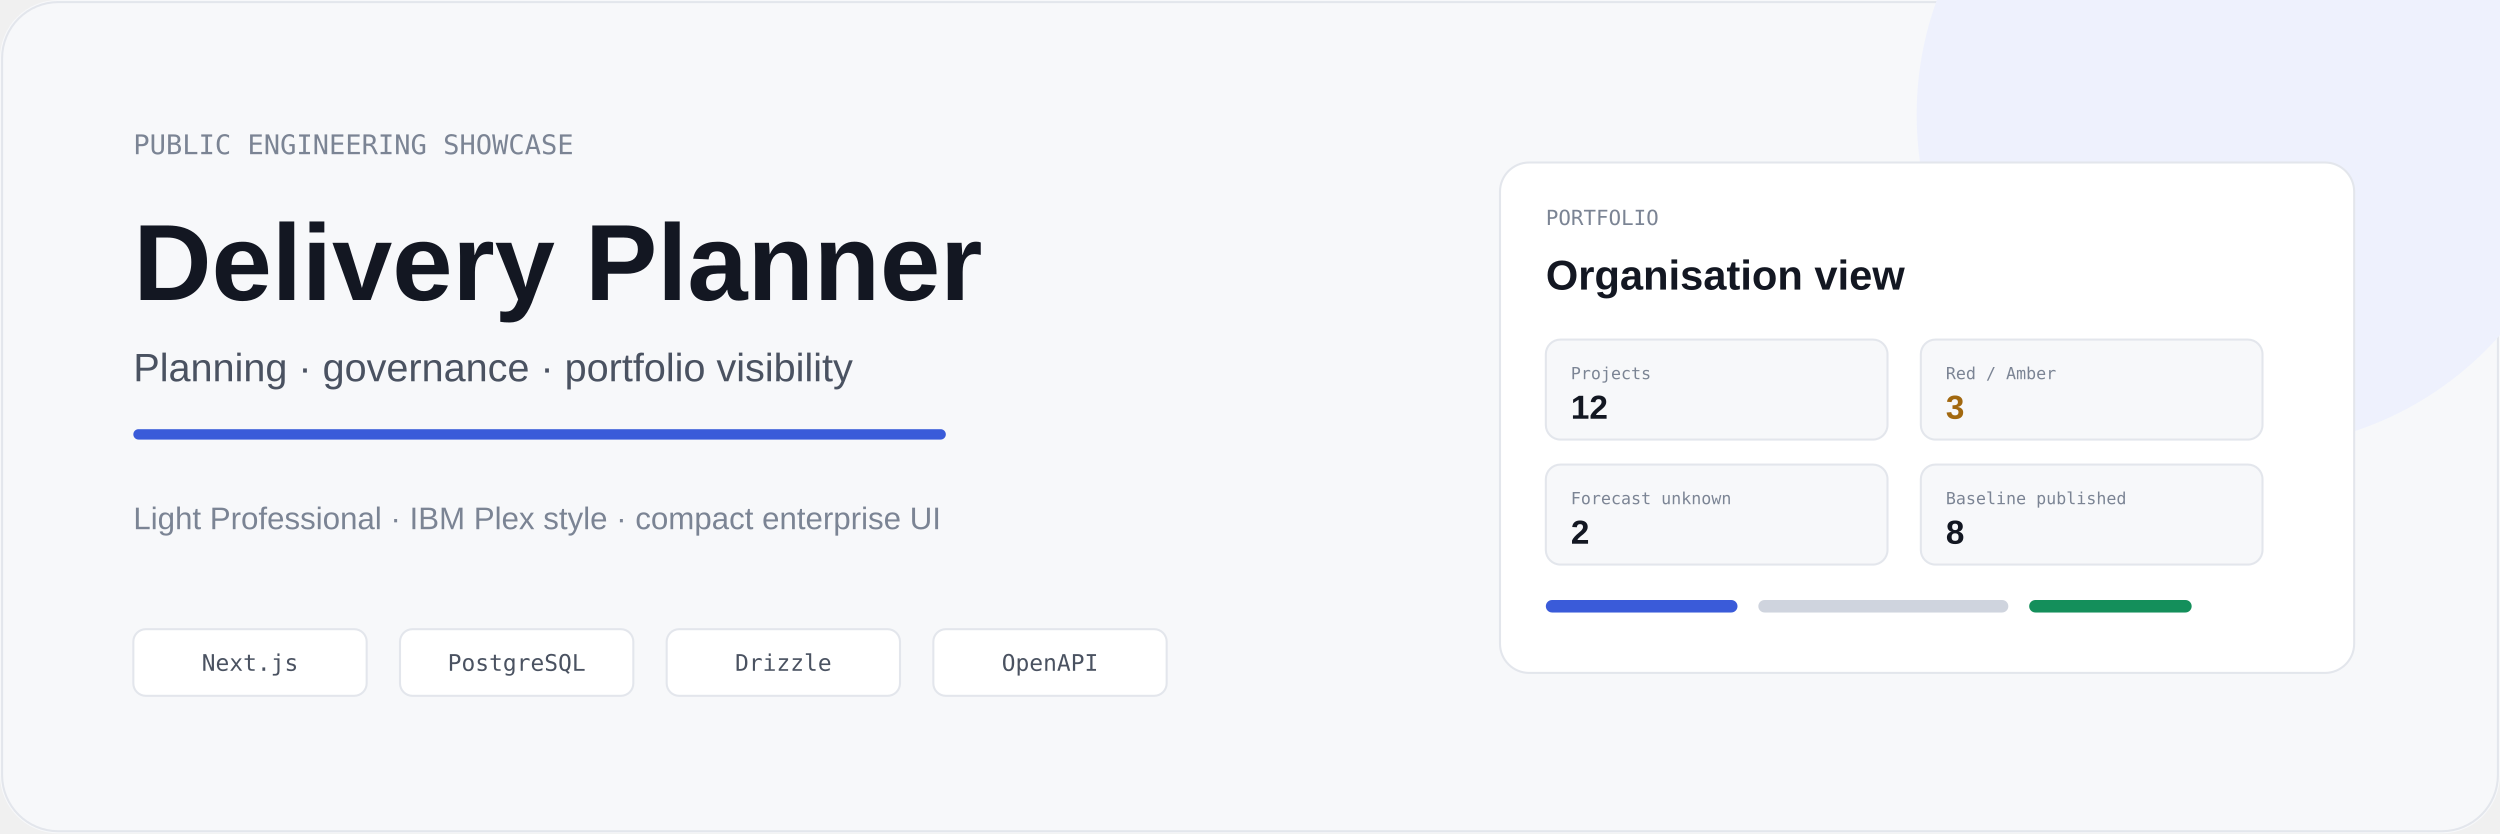
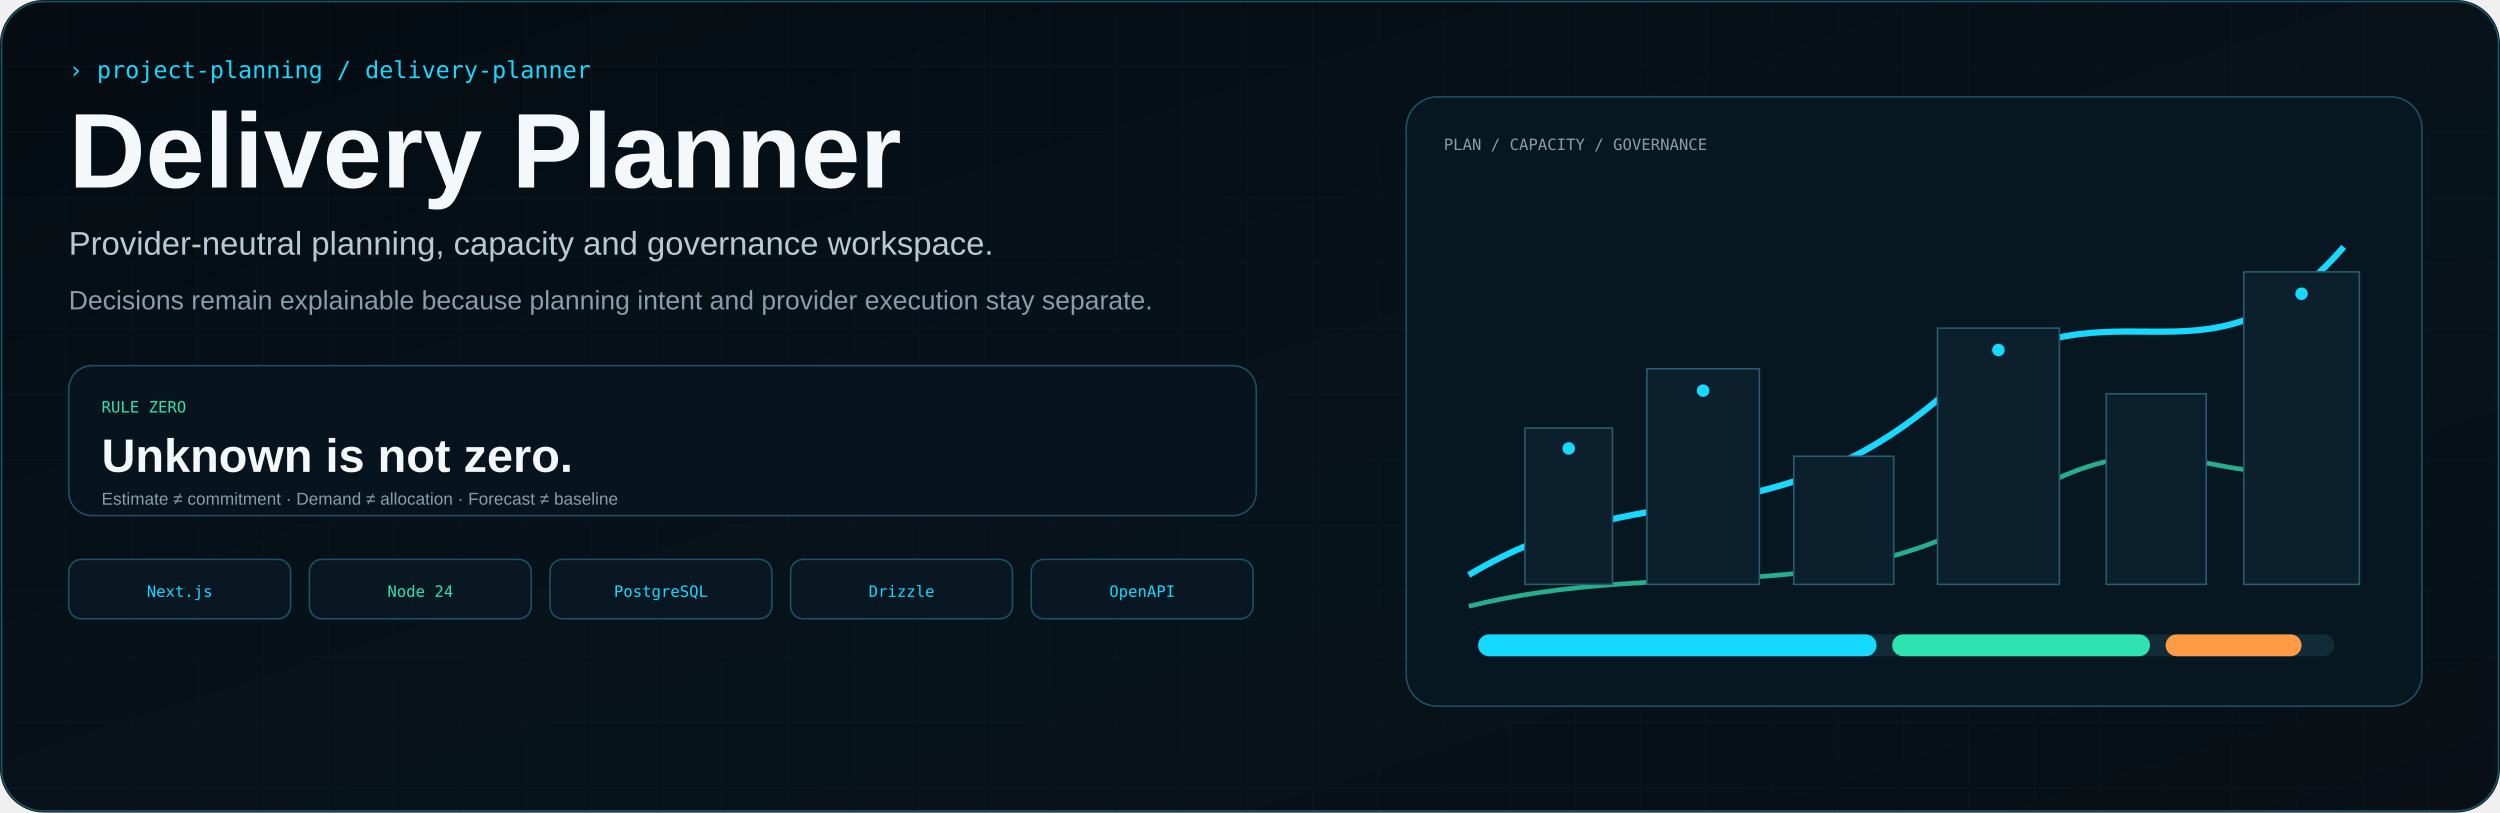
- <svg xmlns="http://www.w3.org/2000/svg" width="1200" height="400" viewBox="0 0 1200 400">
-   <rect width="1200" height="400" rx="28" fill="#f7f8fa" />
-   <rect x="1" y="1" width="1198" height="398" rx="27" fill="none" stroke="#e3e6ec" />
-   <circle cx="1080" cy="55" r="160" fill="#eef1fd" />
-   <text x="64" y="74" fill="#7b8494" font-family="monospace" font-size="13">PUBLIC ENGINEERING SHOWCASE</text>
-   <text x="64" y="144" fill="#131722" font-family="Arial,Helvetica,sans-serif" font-size="52" font-weight="700">Delivery Planner</text>
-   <text x="64" y="183" fill="#4a5261" font-family="Arial,Helvetica,sans-serif" font-size="19">Planning · governance · portfolio visibility</text>
-   <rect x="64" y="206" width="390" height="5" rx="2.5" fill="#3a5bd9" />
-   <text x="64" y="254" fill="#7b8494" font-family="Arial,Helvetica,sans-serif" font-size="15">Light Professional · IBM Plex style · compact enterprise UI</text>
-   <g transform="translate(64 302)">
-     <g transform="translate(0 0)">
-       <rect width="112" height="32" rx="6" fill="#fff" stroke="#e3e6ec" />
-       <text x="56" y="20" text-anchor="middle" fill="#4a5261" font-family="monospace" font-size="11">Next.js</text>
+ <svg xmlns="http://www.w3.org/2000/svg" width="1600" height="520" viewBox="0 0 1600 520">
+   <defs>
+     <linearGradient id="bg" x1="0" y1="0" x2="1" y2="1">
+       <stop stop-color="#050c12" />
+       <stop offset=".6" stop-color="#07131b" />
+       <stop offset="1" stop-color="#090f15" />
+     </linearGradient>
+     <pattern id="grid" width="42" height="42" patternUnits="userSpaceOnUse">
+       <path d="M42 0H0V42" fill="none" stroke="#0d2430" />
+     </pattern>
+   </defs>
+   <rect width="1600" height="520" rx="28" fill="url(#bg)" />
+   <rect width="1600" height="520" rx="28" fill="url(#grid)" opacity=".3" />
+   <rect x="1" y="1" width="1598" height="518" rx="27" fill="none" stroke="#1d5266" />
+   <text x="44" y="50" fill="#16d9ff" font-family="monospace" font-size="15">› project-planning / delivery-planner</text>
+   <text x="44" y="120" fill="#f4f8fb" font-family="Arial" font-size="68" font-weight="800">Delivery Planner</text>
+   <text x="44" y="163" fill="#b8cad4" font-family="Arial" font-size="21">Provider-neutral planning, capacity and governance workspace.</text>
+   <text x="44" y="198" fill="#879eaa" font-family="Arial" font-size="17">Decisions remain explainable because planning intent and provider execution stay separate.</text>
+   <rect x="44" y="234" width="760" height="96" rx="15" fill="#08141d" stroke="#1d5266" />
+   <text x="65" y="264" fill="#2fe3b0" font-family="monospace" font-size="10">RULE ZERO</text>
+   <text x="65" y="302" fill="#f4f8fb" font-family="Arial" font-size="30" font-weight="800">Unknown is not zero.</text>
+   <text x="65" y="323" fill="#879eaa" font-family="Arial" font-size="11">Estimate ≠ commitment · Demand ≠ allocation · Forecast ≠ baseline</text>
+   <g transform="translate(44 358)">
+     <rect width="142" height="38" rx="8" fill="#081722" stroke="#1d5266" />
+     <text x="71" y="24" text-anchor="middle" fill="#16d9ff" font-family="monospace" font-size="10">Next.js</text>
+   </g>
+   <g transform="translate(198 358)">
+     <rect width="142" height="38" rx="8" fill="#081722" stroke="#1d5266" />
+     <text x="71" y="24" text-anchor="middle" fill="#2fe3b0" font-family="monospace" font-size="10">Node 24</text>
+   </g>
+   <g transform="translate(352 358)">
+     <rect width="142" height="38" rx="8" fill="#081722" stroke="#1d5266" />
+     <text x="71" y="24" text-anchor="middle" fill="#16d9ff" font-family="monospace" font-size="10">PostgreSQL</text>
+   </g>
+   <g transform="translate(506 358)">
+     <rect width="142" height="38" rx="8" fill="#081722" stroke="#1d5266" />
+     <text x="71" y="24" text-anchor="middle" fill="#16d9ff" font-family="monospace" font-size="10">Drizzle</text>
+   </g>
+   <g transform="translate(660 358)">
+     <rect width="142" height="38" rx="8" fill="#081722" stroke="#1d5266" />
+     <text x="71" y="24" text-anchor="middle" fill="#16d9ff" font-family="monospace" font-size="10">OpenAPI</text>
+   </g>
+   <g transform="translate(900 62)">
+     <rect width="650" height="390" rx="20" fill="#071722" stroke="#1d5266" />
+     <text x="24" y="34" fill="#879eaa" font-family="monospace" font-size="10">PLAN / CAPACITY / GOVERNANCE</text>
+     <path d="M40 306 C150 240 230 286 340 194 S508 202 600 96" fill="none" stroke="#16d9ff" stroke-width="4" />
+     <path d="M40 326 C170 294 276 330 386 261 S520 266 600 228" fill="none" stroke="#2fe3b0" stroke-width="3" opacity=".75" />
+     <g fill="#0b202c" stroke="#2b5c70">
+       <rect x="76" y="212" width="56" height="100" />
+       <rect x="154" y="174" width="72" height="138" />
+       <rect x="248" y="230" width="64" height="82" />
+       <rect x="340" y="148" width="78" height="164" />
+       <rect x="448" y="190" width="64" height="122" />
+       <rect x="536" y="112" width="74" height="200" />
    </g>
-     <g transform="translate(128 0)">
-       <rect width="112" height="32" rx="6" fill="#fff" stroke="#e3e6ec" />
-       <text x="56" y="20" text-anchor="middle" fill="#4a5261" font-family="monospace" font-size="11">PostgreSQL</text>
+     <g fill="#16d9ff">
+       <circle cx="104" cy="225" r="4" />
+       <circle cx="190" cy="188" r="4" />
+       <circle cx="379" cy="162" r="4" />
+       <circle cx="573" cy="126" r="4" />
    </g>
-     <g transform="translate(256 0)">
-       <rect width="112" height="32" rx="6" fill="#fff" stroke="#e3e6ec" />
-       <text x="56" y="20" text-anchor="middle" fill="#4a5261" font-family="monospace" font-size="11">Drizzle</text>
-     </g>
-     <g transform="translate(384 0)">
-       <rect width="112" height="32" rx="6" fill="#fff" stroke="#e3e6ec" />
-       <text x="56" y="20" text-anchor="middle" fill="#4a5261" font-family="monospace" font-size="11">OpenAPI</text>
-     </g>
-   </g>
-   <g transform="translate(720 78)">
-     <rect width="410" height="245" rx="14" fill="#fff" stroke="#e3e6ec" />
-     <text x="22" y="30" fill="#7b8494" font-family="monospace" font-size="10">PORTFOLIO</text>
-     <text x="22" y="61" fill="#131722" font-family="Arial" font-size="20" font-weight="700">Organisation view</text>
-     <g transform="translate(22 85)">
-       <g transform="translate(0 0)">
-         <rect width="164" height="48" rx="7" fill="#f7f8fa" stroke="#e3e6ec" />
-         <text x="12" y="19" fill="#7b8494" font-family="monospace" font-size="8">Projects</text>
-         <text x="12" y="38" fill="#131722" font-family="Arial" font-size="16" font-weight="700">12</text>
-       </g>
-       <g transform="translate(180 0)">
-         <rect width="164" height="48" rx="7" fill="#f7f8fa" stroke="#e3e6ec" />
-         <text x="12" y="19" fill="#7b8494" font-family="monospace" font-size="8">Red / Amber</text>
-         <text x="12" y="38" fill="#a2680f" font-family="Arial" font-size="16" font-weight="700">3</text>
-       </g>
-       <g transform="translate(0 60)">
-         <rect width="164" height="48" rx="7" fill="#f7f8fa" stroke="#e3e6ec" />
-         <text x="12" y="19" fill="#7b8494" font-family="monospace" font-size="8">Forecast unknown</text>
-         <text x="12" y="38" fill="#131722" font-family="Arial" font-size="16" font-weight="700">2</text>
-       </g>
-       <g transform="translate(180 60)">
-         <rect width="164" height="48" rx="7" fill="#f7f8fa" stroke="#e3e6ec" />
-         <text x="12" y="19" fill="#7b8494" font-family="monospace" font-size="8">Baseline published</text>
-         <text x="12" y="38" fill="#131722" font-family="Arial" font-size="16" font-weight="700">8</text>
-       </g>
-     </g>
-     <rect x="22" y="210" width="92" height="6" rx="3" fill="#3a5bd9" />
-     <rect x="124" y="210" width="120" height="6" rx="3" fill="#cfd4de" />
-     <rect x="254" y="210" width="78" height="6" rx="3" fill="#148f5b" />
+     <rect x="46" y="344" width="548" height="14" rx="7" fill="#112c38" />
+     <rect x="46" y="344" width="255" height="14" rx="7" fill="#16d9ff" />
+     <rect x="311" y="344" width="165" height="14" rx="7" fill="#2fe3b0" />
+     <rect x="486" y="344" width="87" height="14" rx="7" fill="#ff9b45" />
  </g>
</svg>
